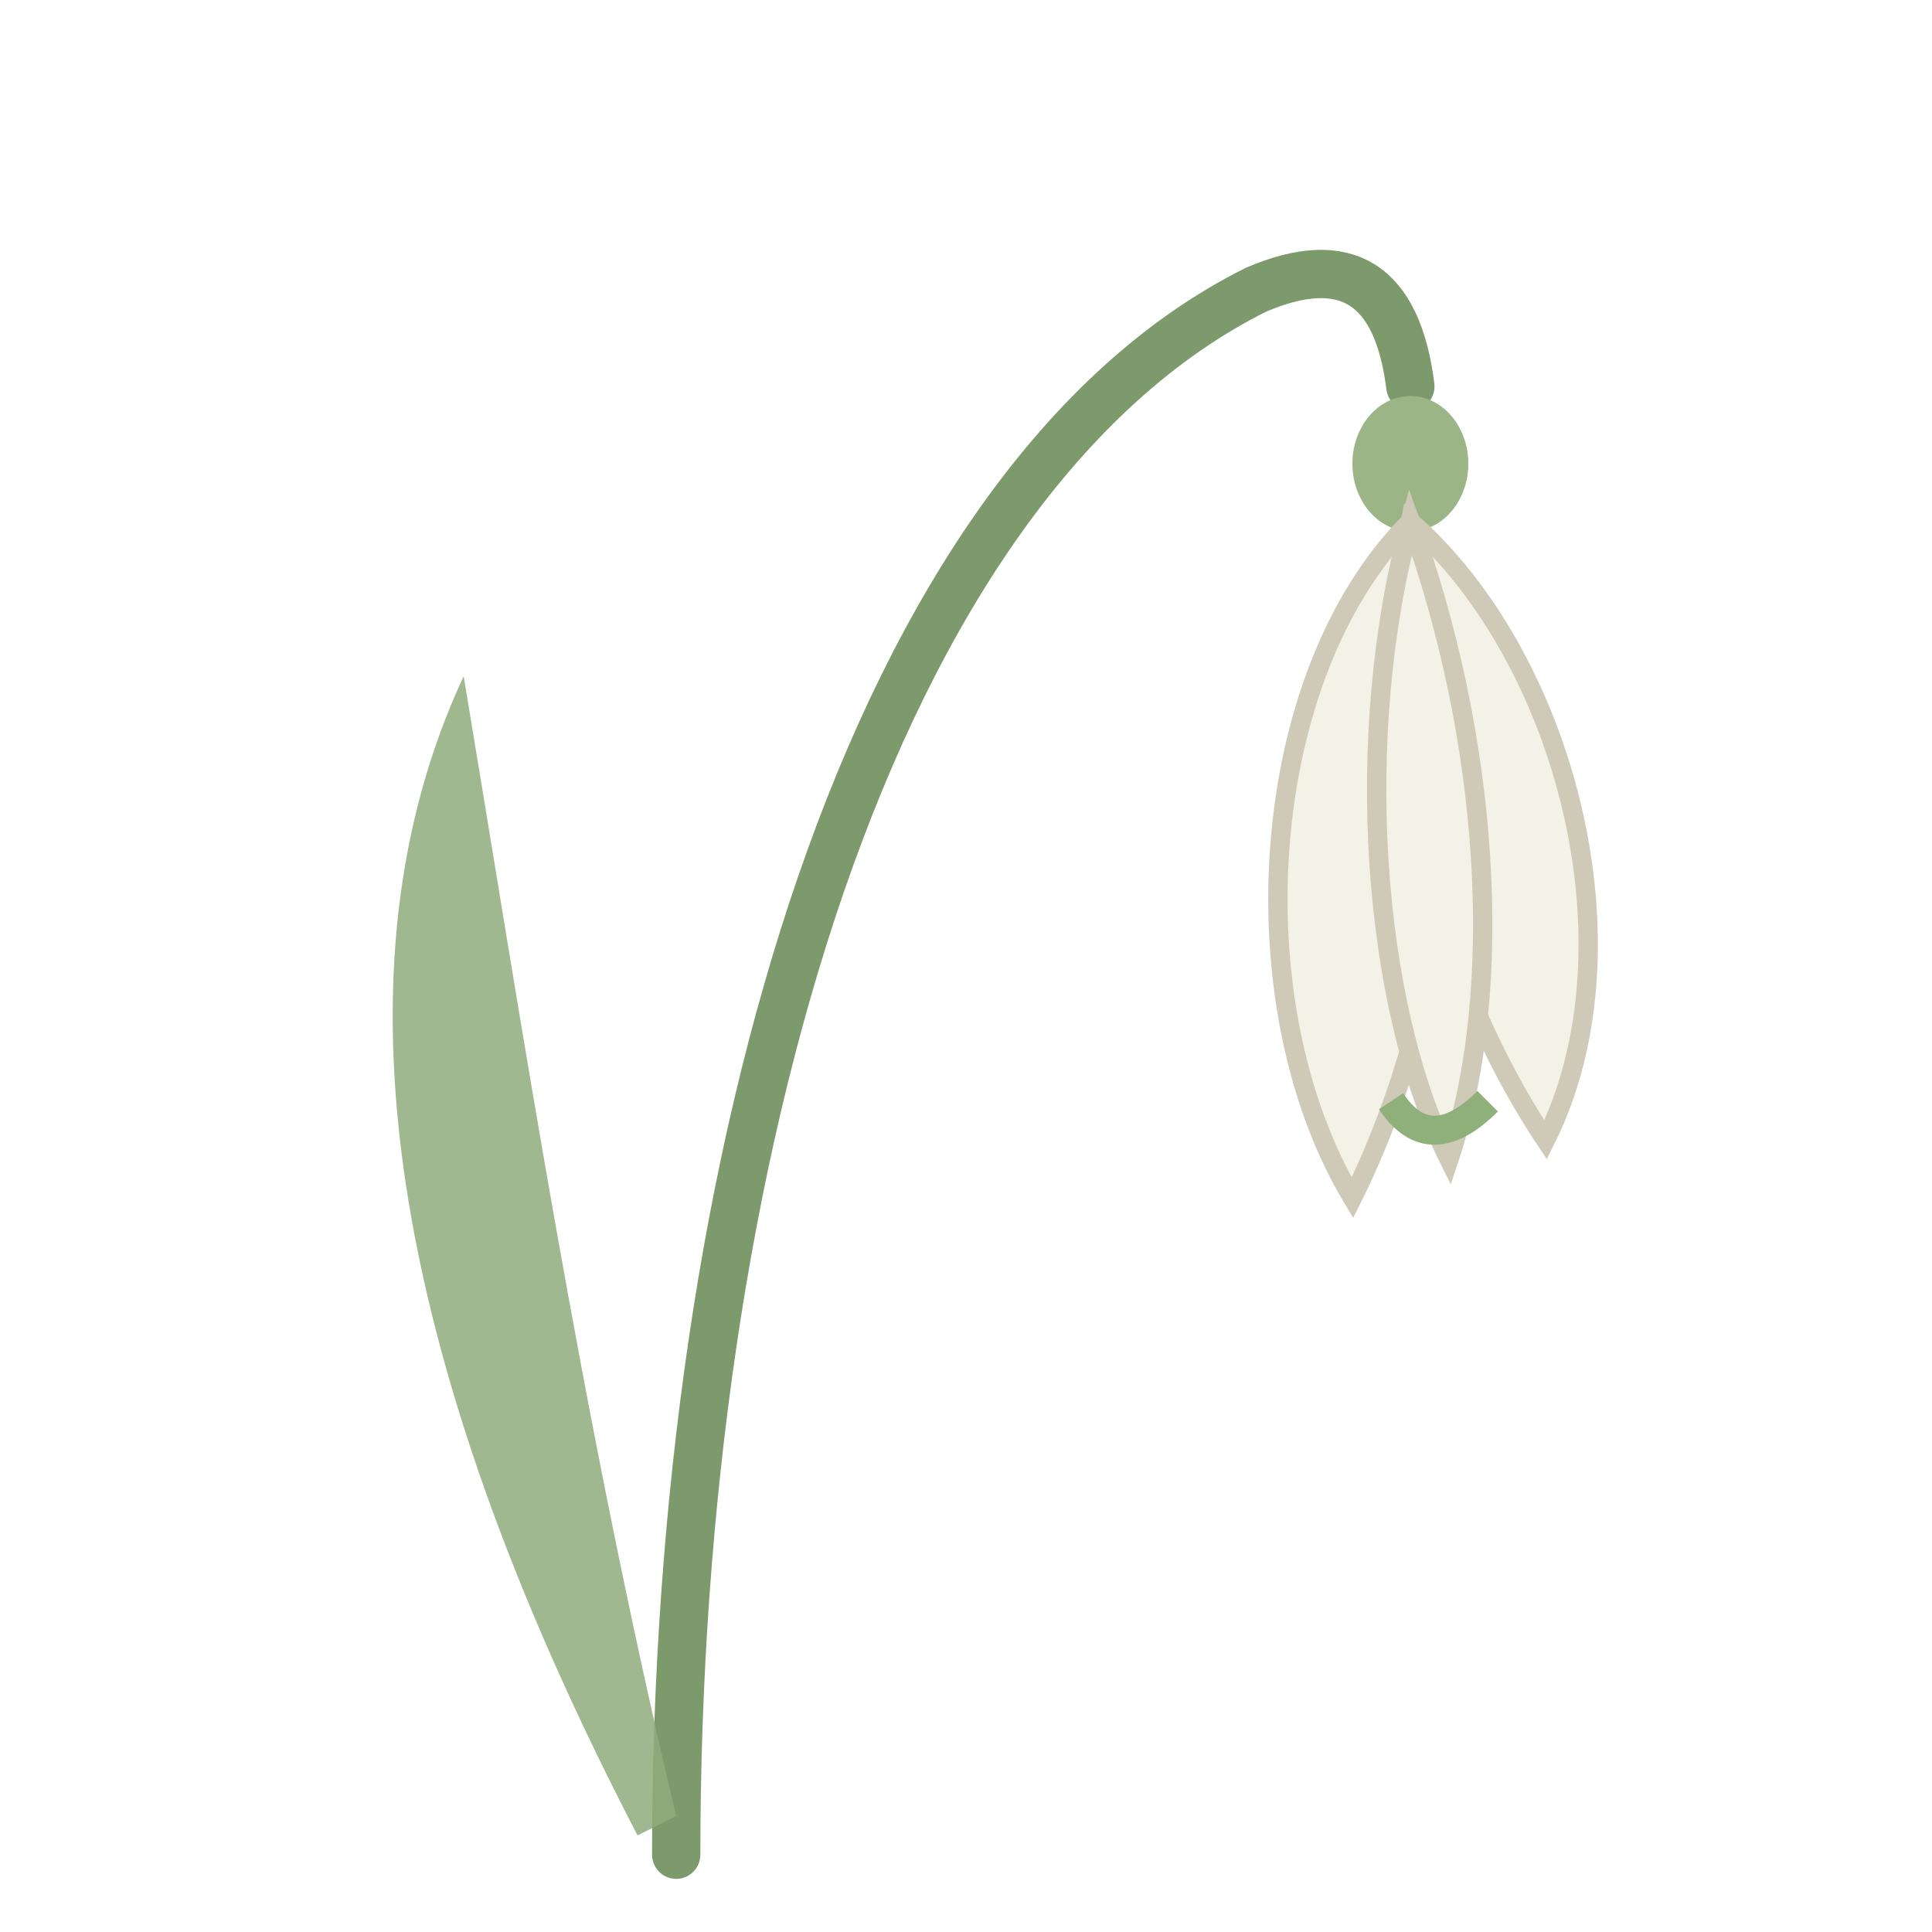
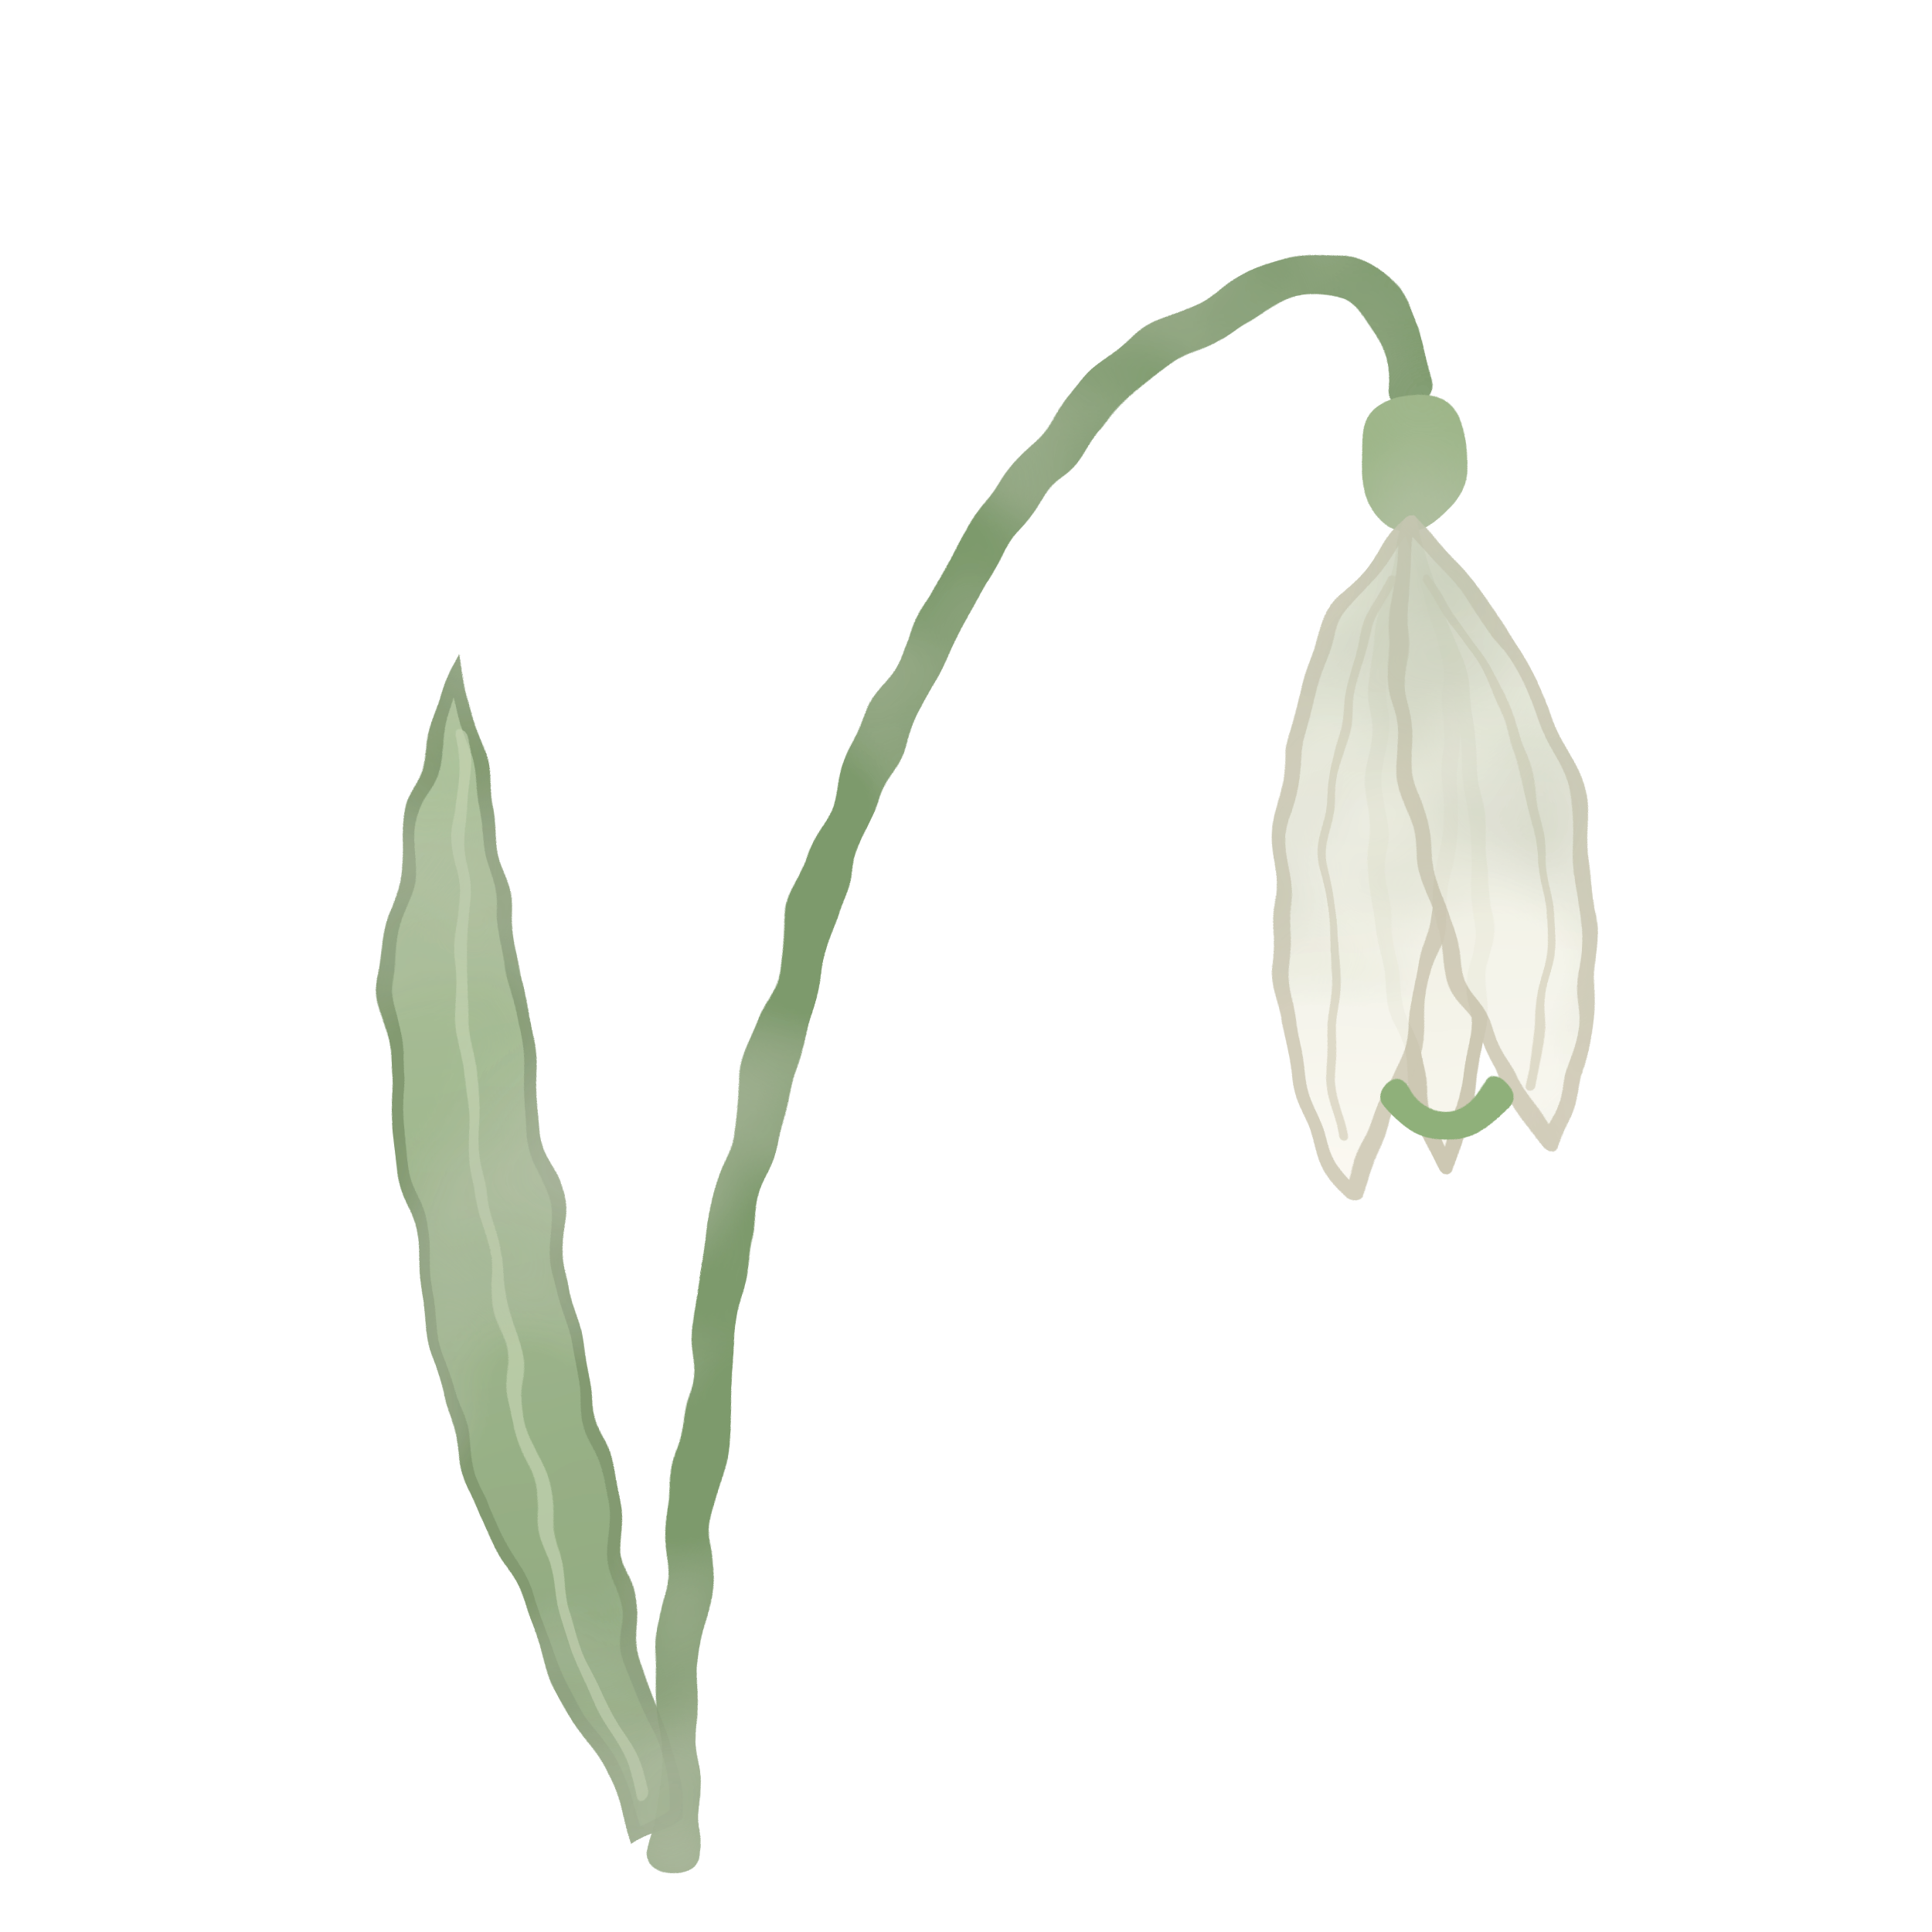
<svg xmlns="http://www.w3.org/2000/svg" viewBox="-100 -100 200 200">
-   <path d="M-30 92C-30 20 -10 -50 30 -70Q44 -76 46 -60" fill="none" stroke="#7d9a6c" stroke-width="5" stroke-linecap="round" />
-   <path d="M-34 90C-60 40 -66 0 -52 -30C-46 6 -40 46 -30 88Z" fill="#8fab7c" opacity="0.85" />
-   <ellipse cx="46" cy="-52" rx="6" ry="7" fill="#9bb586" />
-   <g fill="#f4f1e6" stroke="#cfcab8" stroke-width="2">
-     <path d="M46 -46C30 -30 28 4 40 24C50 4 54 -26 46 -46Z" />
-     <path d="M46 -46C62 -32 70 -2 60 18C48 0 42 -26 46 -46Z" />
-     <path d="M46 -46C40 -24 42 4 50 20C56 2 54 -24 46 -46Z" />
+   <defs>
+     <linearGradient id="p" x1="0" y1="-46" x2="0" y2="24" gradientUnits="userSpaceOnUse">
+       <stop offset="0" stop-color="#e4e6d6" />
+       <stop offset="1" stop-color="#faf8f0" />
+     </linearGradient>
+     <linearGradient id="l" x1="-52" y1="-30" x2="-30" y2="90" gradientUnits="userSpaceOnUse">
+       <stop offset="0" stop-color="#a6bd92" />
+       <stop offset="1" stop-color="#7f9c6c" />
+     </linearGradient>
+     <filter id="pressed" x="-10%" y="-10%" width="120%" height="120%">
+       <feTurbulence type="fractalNoise" baseFrequency="0.09" numOctaves="2" seed="3" result="crinkle" />
+       <feDisplacementMap in="SourceGraphic" in2="crinkle" scale="3.5" xChannelSelector="R" yChannelSelector="G" result="leaf" />
+       <feTurbulence type="fractalNoise" baseFrequency="0.03" numOctaves="3" seed="11" />
+       <feColorMatrix values="0 0 0 0 0.5  0 0 0 0 0.55  0 0 0 0 0.42  1.6 0 0 0 -0.62" />
+       <feComposite in2="leaf" operator="in" />
+       <feComposite in2="leaf" operator="over" />
+     </filter>
+   </defs>
+   <g filter="url(#pressed)" stroke-linecap="round">
+     <path d="M-30 92C-30 20 -10 -50 30 -70Q44 -76 46 -60" fill="none" stroke="#7d9a6c" stroke-width="4.6" />
+     <path d="M-34 90C-60 40 -66 0 -52 -30C-46 6 -40 46 -30 88Z" fill="url(#l)" stroke="#748f62" stroke-width="1.4" opacity="0.9" />
+     <path d="M-34 86C-48 50 -54 10 -52 -24" fill="none" stroke="#c4d4b2" stroke-width="1.2" opacity="0.7" />
+     <ellipse cx="46" cy="-52" rx="6" ry="7" fill="#9bb586" />
+     <g fill="url(#p)" stroke="#cdc8b3" stroke-width="1.6" stroke-linejoin="round">
+       <path d="M46 -46C40 -24 42 4 50 20C56 2 54 -24 46 -46Z" />
+       <path d="M46 -46C30 -30 28 4 40 24C50 4 54 -26 46 -46Z" opacity="0.88" />
+       <path d="M46 -46C62 -32 70 -2 60 18C48 0 42 -26 46 -46Z" opacity="0.88" />
+     </g>
+     <g fill="none" stroke="#d8d3bf" stroke-width="0.9" opacity="0.8">
+       <path d="M44 -40C36 -20 36 4 40 18M48 -40C60 -24 62 -2 58 12" />
+     </g>
+     <path d="M45 13q5 5 10 0" fill="none" stroke="#8fb07a" stroke-width="3" />
  </g>
-   <path d="M44 14q4 6 10 0" fill="none" stroke="#8fb07a" stroke-width="3" />
</svg>
